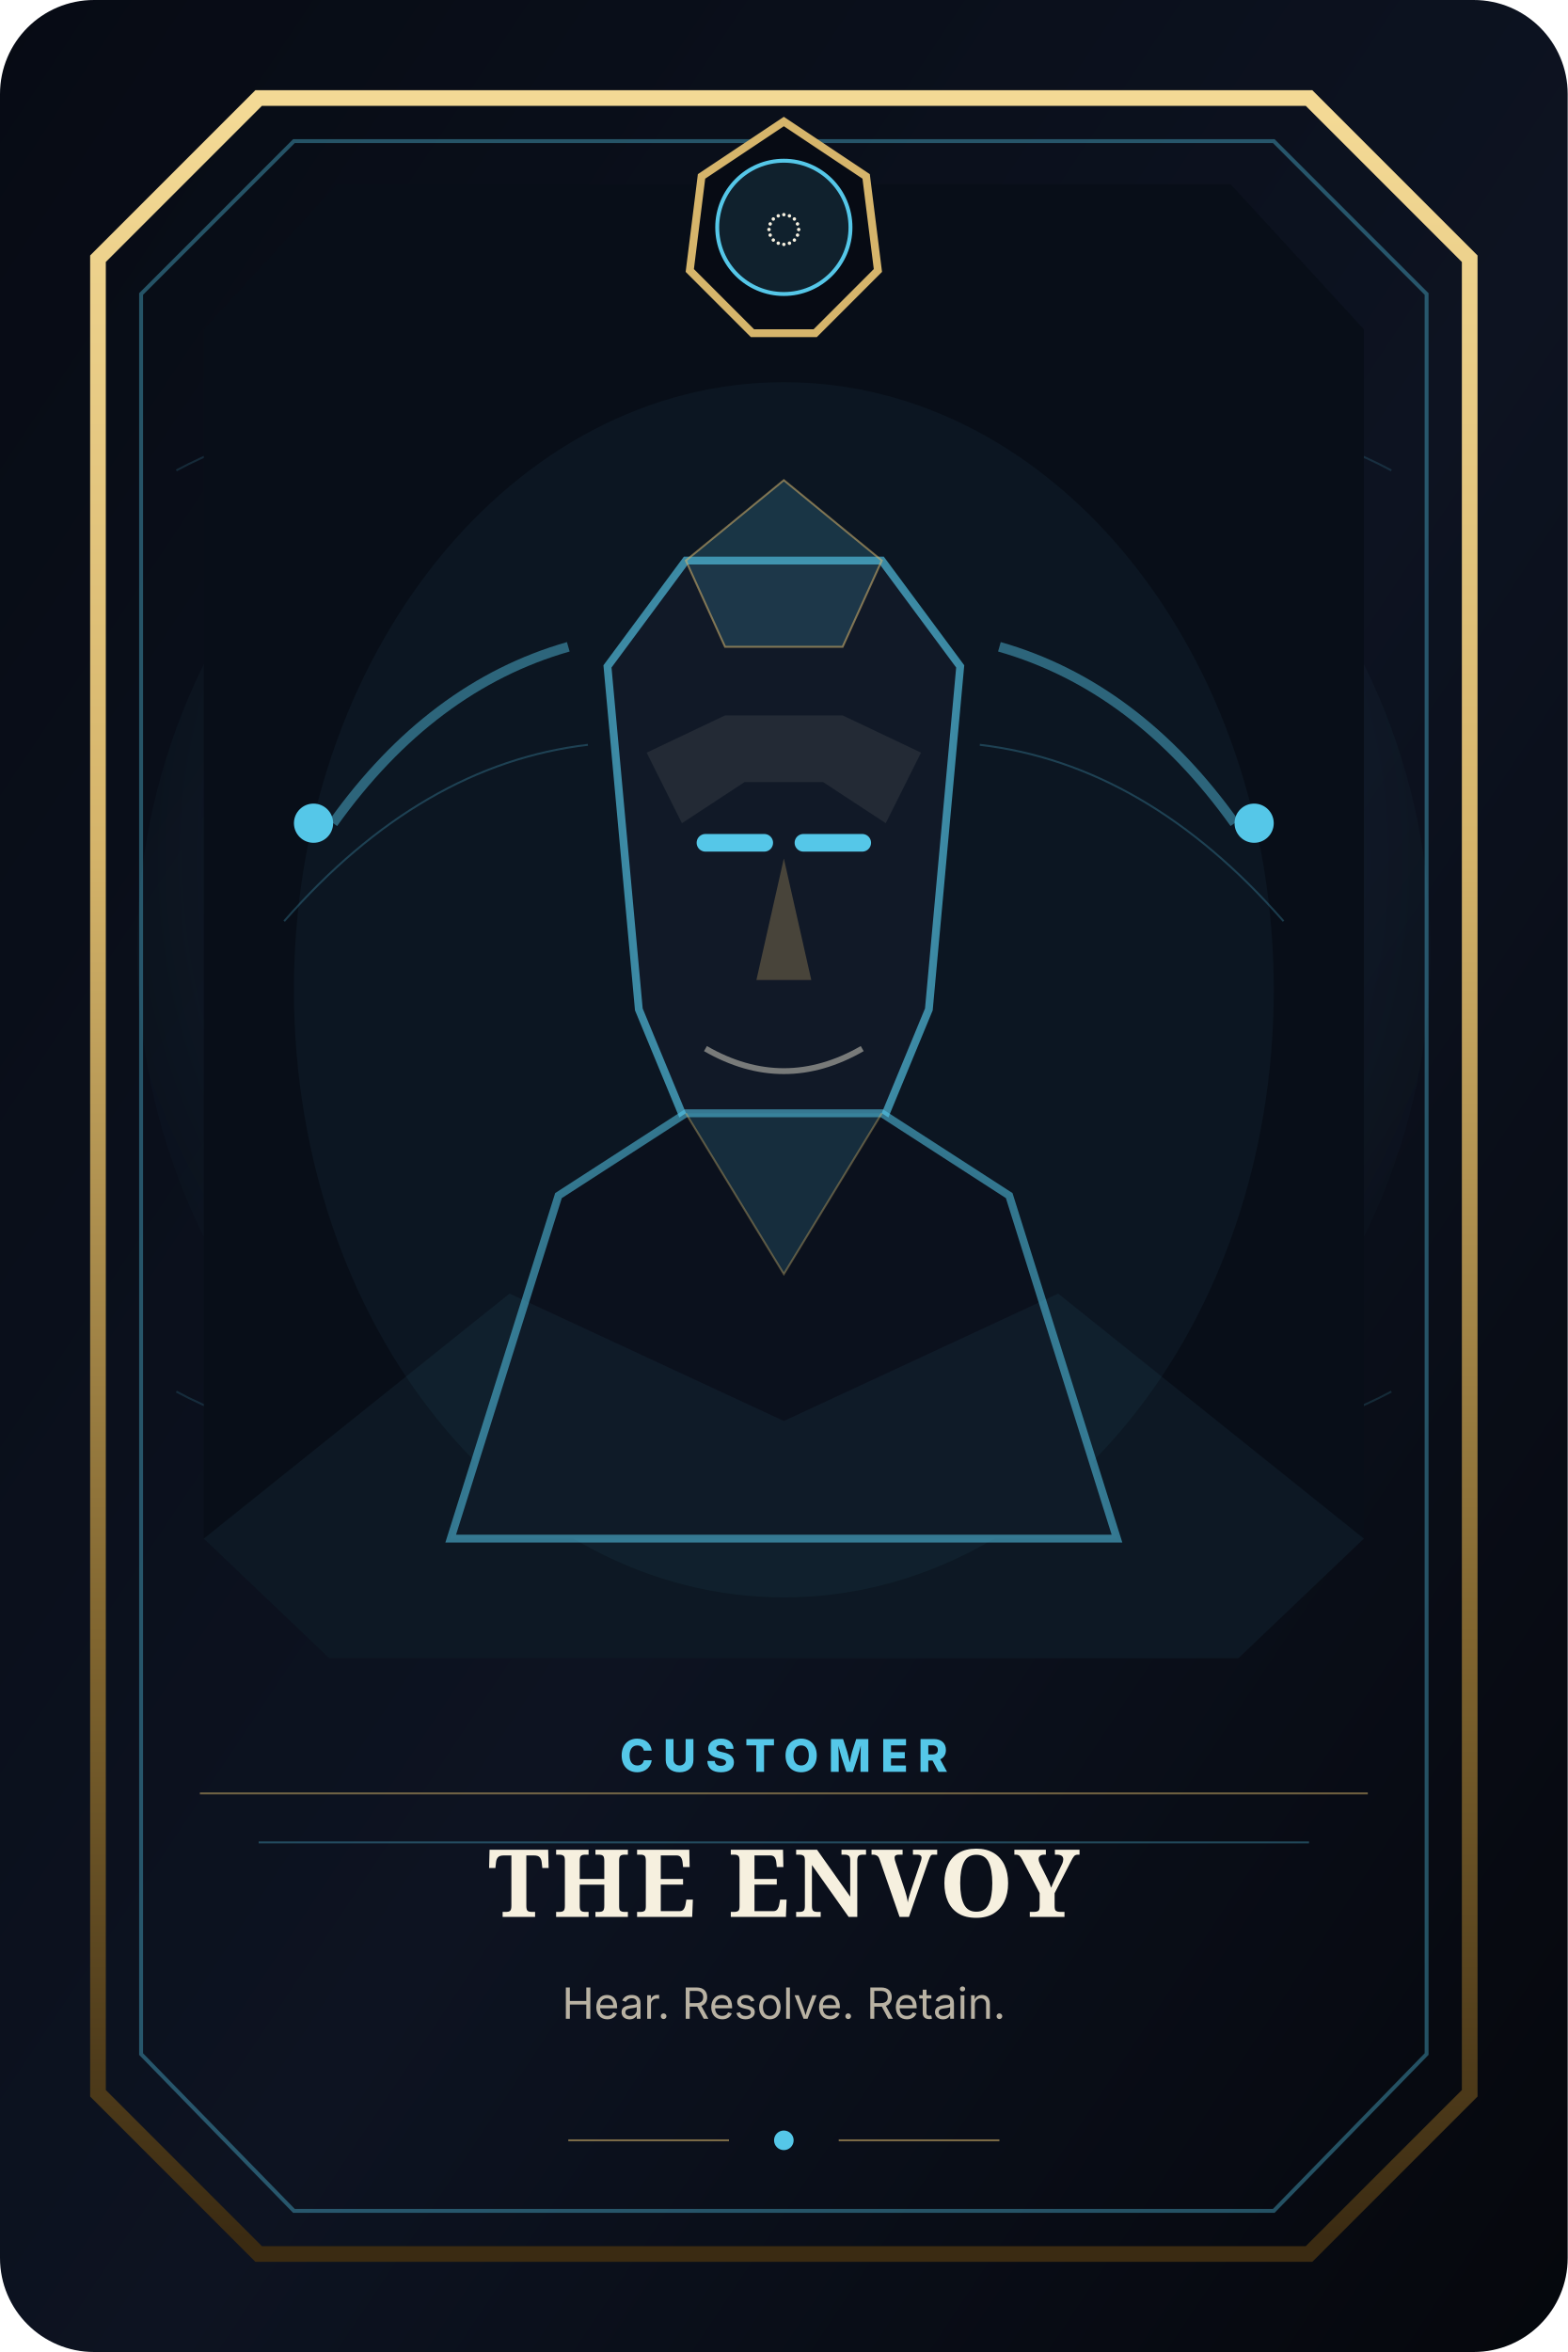
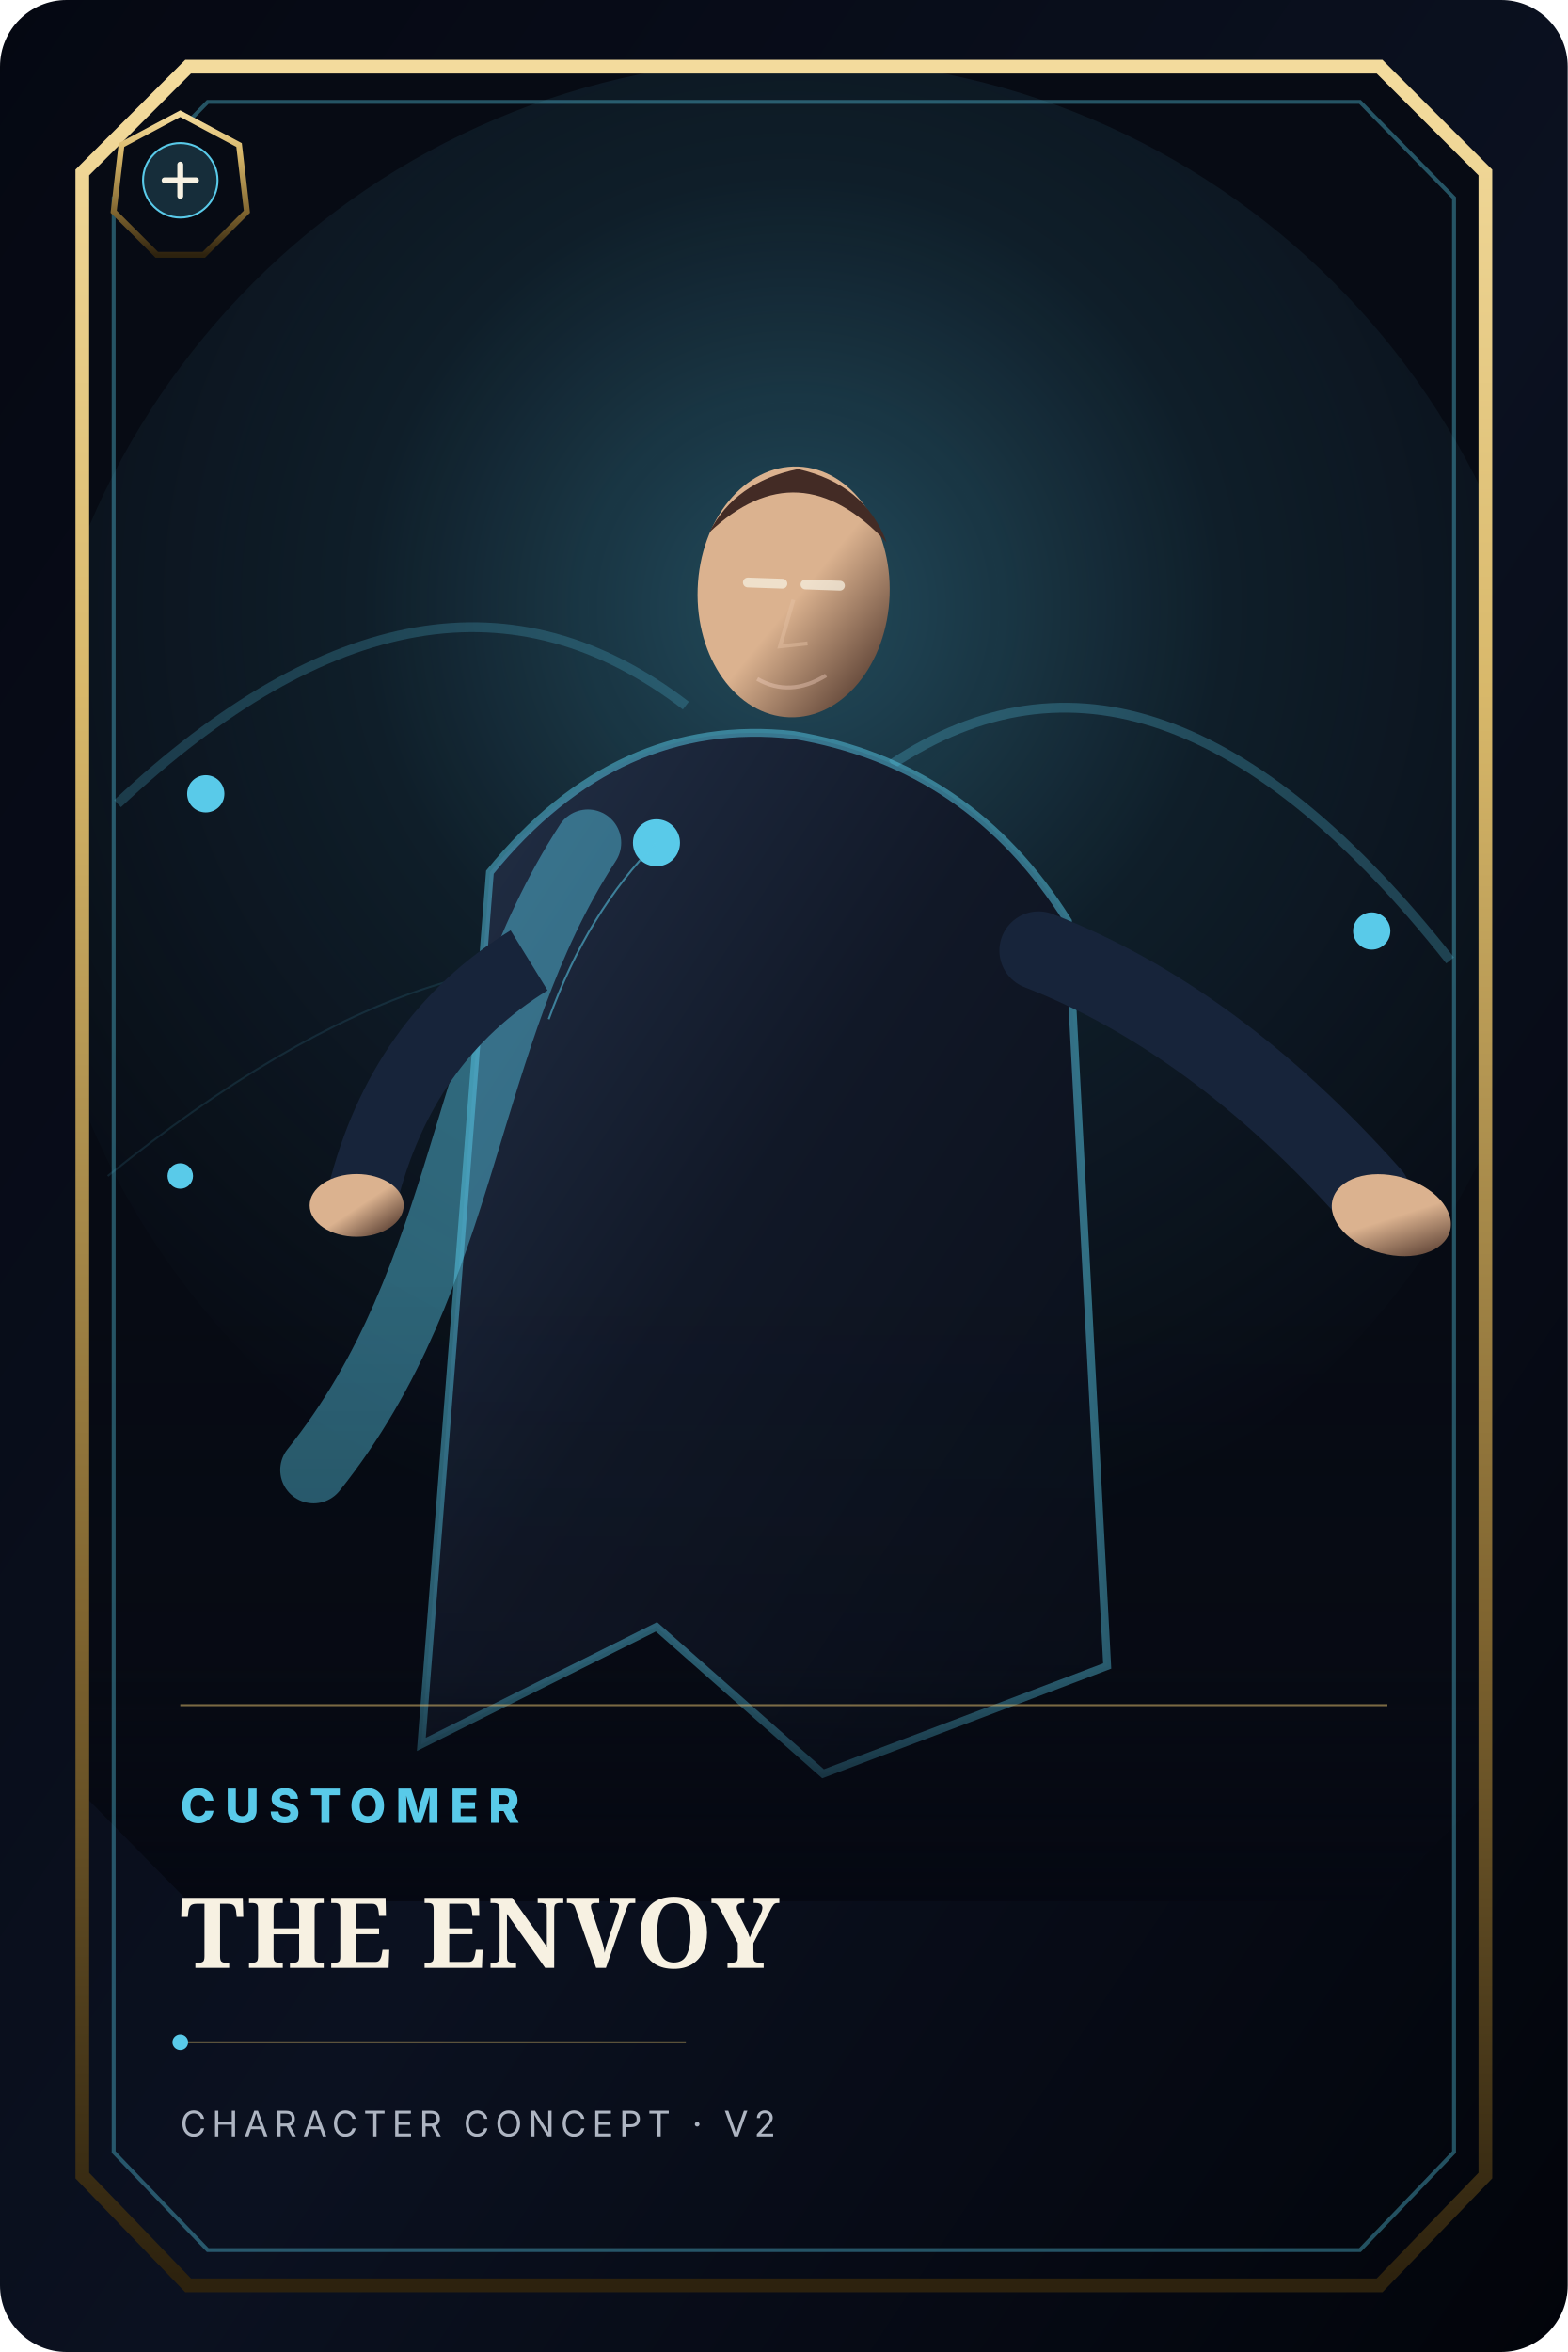
<svg xmlns="http://www.w3.org/2000/svg" viewBox="0 0 800 1200" role="img" aria-labelledby="card-customer-title card-customer-desc">
  <defs>
-     <linearGradient id="card-customer-bg" x1="0" y1="0" x2="1" y2="1">
-       <stop offset="0" stop-color="#070B14" />
-       <stop offset="0.55" stop-color="#0D1321" />
-       <stop offset="1" stop-color="#05070C" />
+     <linearGradient id="v2-customer-bg" x1="0" y1="0" x2="1" y2="1">
+       <stop offset="0" stop-color="#050812" />
+       <stop offset=".55" stop-color="#0B1120" />
+       <stop offset="1" stop-color="#02040A" />
    </linearGradient>
-     <radialGradient id="card-customer-glow" cx="50%" cy="43%" r="58%">
-       <stop offset="0" stop-color="#55C7E8" stop-opacity="0.32" />
-       <stop offset="0.48" stop-color="#55C7E8" stop-opacity="0.09" />
-       <stop offset="1" stop-color="#55C7E8" stop-opacity="0" />
+     <radialGradient id="v2-customer-halo" cx="50%" cy="36%" r="62%">
+       <stop offset="0" stop-color="#59CAE9" stop-opacity=".34" />
+       <stop offset=".45" stop-color="#59CAE9" stop-opacity=".10" />
+       <stop offset="1" stop-color="#59CAE9" stop-opacity="0" />
    </radialGradient>
-     <linearGradient id="card-customer-metal" x1="0" y1="0" x2="0" y2="1">
-       <stop offset="0" stop-color="#F3D995" />
-       <stop offset="0.34" stop-color="#D6B56B" />
-       <stop offset="0.72" stop-color="#80652F" />
-       <stop offset="1" stop-color="#3B2B12" />
+     <linearGradient id="v2-customer-cloth" x1="0" y1="0" x2="1" y2="1">
+       <stop offset="0" stop-color="#24324A" />
+       <stop offset=".46" stop-color="#111827" />
+       <stop offset="1" stop-color="#080D17" />
    </linearGradient>
-     <linearGradient id="card-customer-accent" x1="0" y1="0" x2="1" y2="1">
-       <stop offset="0" stop-color="#55C7E8" />
-       <stop offset="1" stop-color="#55C7E8" stop-opacity="0.18" />
+     <linearGradient id="v2-customer-metal" x1="0" y1="0" x2="0" y2="1">
+       <stop offset="0" stop-color="#F3DB9D" />
+       <stop offset=".28" stop-color="#D8B86A" />
+       <stop offset=".7" stop-color="#806530" />
+       <stop offset="1" stop-color="#2D220E" />
    </linearGradient>
-     <filter id="card-customer-soft" x="-30%" y="-30%" width="160%" height="160%">
+     <linearGradient id="v2-customer-skin" x1="0" y1="0" x2="1" y2="1">
+       <stop offset="0" stop-color="#DBB28F" />
+       <stop offset=".52" stop-color="#DBB28F" />
+       <stop offset="1" stop-color="#3B241D" />
+     </linearGradient>
+     <linearGradient id="v2-customer-fade" x1="0" y1="0" x2="0" y2="1">
+       <stop offset="0" stop-color="#050812" stop-opacity="0" />
+       <stop offset=".62" stop-color="#050812" stop-opacity=".16" />
+       <stop offset="1" stop-color="#050812" stop-opacity=".98" />
+     </linearGradient>
+     <filter id="v2-customer-blur" x="-40%" y="-40%" width="180%" height="180%">
      <feGaussianBlur stdDeviation="18" />
    </filter>
-     <clipPath id="card-customer-portrait">
-       <path d="M104 168 L172 94 H628 L696 168 V785 L632 846 H168 L104 785 Z" />
+     <filter id="v2-customer-soft" x="-20%" y="-20%" width="140%" height="140%">
+       <feGaussianBlur stdDeviation="5" />
+     </filter>
+     <clipPath id="v2-customer-art">
+       <path d="M42 88 L96 34 H704 L758 88 V915 L704 970 H96 L42 915 Z" />
    </clipPath>
  </defs>
-   <rect width="800" height="1200" rx="48" fill="url(#card-customer-bg)" />
-   <path d="M50 132 L132 50 H668 L750 132 V1068 L668 1150 H132 L50 1068 Z" fill="none" stroke="url(#card-customer-metal)" stroke-width="8" />
-   <path d="M72 150 L150 72 H650 L728 150 V1048 L650 1128 H150 L72 1048 Z" fill="none" stroke="#55C7E8" stroke-opacity="0.38" stroke-width="2" />
-   <circle cx="400" cy="485" r="330" fill="url(#card-customer-glow)" />
-   <path d="M102 915 H698" stroke="#D6B56B" stroke-opacity="0.5" />
-   <path d="M132 940 H668" stroke="#55C7E8" stroke-opacity="0.32" />
-   <g opacity="0.16" stroke="#55C7E8" fill="none">
-     <path d="M90 240 C220 170 580 170 710 240" />
-     <path d="M90 710 C220 780 580 780 710 710" />
-     <circle cx="400" cy="470" r="260" />
-     <circle cx="400" cy="470" r="212" stroke-dasharray="8 20" />
-   </g>
-   <g clip-path="url(#card-customer-portrait)">
-     <rect x="104" y="94" width="592" height="752" fill="#080E18" />
-     <ellipse cx="400" cy="505" rx="250" ry="310" fill="#55C7E8" fill-opacity="0.05" />
-     <g fill="none" stroke="#55C7E8">
-       <path d="M170 420 Q220 350 290 330 M630 420 Q580 350 510 330" stroke-opacity="0.45" stroke-width="5" />
-       <path d="M145 470 Q215 390 300 380 M655 470 Q585 390 500 380" stroke-opacity="0.25" />
-       <circle cx="160" cy="420" r="10" fill="#55C7E8" stroke="none" />
-       <circle cx="640" cy="420" r="10" fill="#55C7E8" stroke="none" />
-       <path d="M318 730 Q400 780 482 730" stroke-opacity="0.5" stroke-width="5" />
+   <rect width="800" height="1200" rx="34" fill="url(#v2-customer-bg)" />
+   <g clip-path="url(#v2-customer-art)">
+     <rect x="40" y="34" width="720" height="940" fill="#070B14" />
+     <circle cx="405" cy="420" r="390" fill="url(#v2-customer-halo)" />
+     <g fill="none" stroke="#59CAE9">
+       <path d="M60 410 Q220 260 350 360" stroke-opacity=".22" stroke-width="5" />
+       <path d="M740 490 Q590 300 455 390" stroke-opacity=".26" stroke-width="5" />
+       <path d="M55 600 Q235 455 350 505" stroke-opacity=".12" />
+       <circle cx="105" cy="405" r="9" fill="#59CAE9" />
+       <circle cx="700" cy="475" r="9" fill="#59CAE9" />
+       <circle cx="92" cy="600" r="6" fill="#59CAE9" />
    </g>
    <g>
-       <path d="M310 340 L350 286 H450 L490 340 L474 515 L438 602 H362 L326 515 Z" fill="#111927" stroke="#55C7E8" stroke-opacity="0.65" stroke-width="4" />
-       <path d="M350 286 L400 245 L450 286 L430 330 H370 Z" fill="#55C7E8" fill-opacity="0.18" stroke="#D6B56B" stroke-opacity="0.55" />
-       <path d="M330 384 L370 365 H430 L470 384 L452 420 L420 399 H380 L348 420 Z" fill="#F6F0DF" fill-opacity="0.08" />
-       <path d="M360 430 H390" stroke="#55C7E8" stroke-width="9" stroke-linecap="round" />
-       <path d="M410 430 H440" stroke="#55C7E8" stroke-width="9" stroke-linecap="round" />
-       <path d="M400 438 L386 500 H414 Z" fill="#D6B56B" fill-opacity="0.28" />
-       <path d="M360 535 Q400 558 440 535" fill="none" stroke="#F6F0DF" stroke-opacity="0.45" stroke-width="3" />
-       <path d="M285 610 L350 568 H450 L515 610 L570 785 H230 Z" fill="#0B111D" stroke="#55C7E8" stroke-opacity="0.55" stroke-width="4" />
-       <path d="M350 568 L400 650 L450 568" fill="#55C7E8" fill-opacity="0.16" stroke="#D6B56B" stroke-opacity="0.38" />
+       <path d="M250 445 Q315 365 405 375 Q495 390 545 470 L565 850 L420 905 L335 830 L215 890 Z" fill="url(#v2-customer-cloth)" stroke="#59CAE9" stroke-opacity=".5" stroke-width="4" />
+       <path d="M300 430 C235 530 240 650 160 750" fill="none" stroke="#59CAE9" stroke-opacity=".45" stroke-width="34" stroke-linecap="round" />
+       <path d="M530 485 Q620 520 700 610" fill="none" stroke="#17243A" stroke-width="40" stroke-linecap="round" />
+       <ellipse cx="710" cy="620" rx="31" ry="20" fill="url(#v2-customer-skin)" transform="rotate(15 710 620)" />
+       <path d="M270 490 Q205 530 185 610" fill="none" stroke="#17243A" stroke-width="36" />
+       <ellipse cx="182" cy="615" rx="24" ry="16" fill="url(#v2-customer-skin)" />
+       <g transform="translate(405 302) rotate(2)">
+         <ellipse rx="49" ry="64" fill="url(#v2-customer-skin)" />
+         <path d="M-44.1 -28.8 Q0 -73.6 46.55 -26.88 Q34.3 -56.32 0 -62.72 Q-31.85 -55.04 -44.1 -28.8Z" fill="#432B25" />
+         <path d="M-23.52 -4 H-5.88 M5.88 -4 H23.52" stroke="#F7F1E2" stroke-opacity=".72" stroke-width="5" stroke-linecap="round" />
+         <path d="M0 4 L-6 28 L8 26" fill="none" stroke="#E6C1A6" stroke-opacity=".45" stroke-width="2" />
+         <path d="M-17 45 Q0 54 18 42" fill="none" stroke="#F7D6C5" stroke-opacity=".38" stroke-width="2" />
+       </g>
+       <circle cx="335" cy="430" r="12" fill="#59CAE9" />
+       <path d="M335 430 Q300 465 280 520" fill="none" stroke="#59CAE9" stroke-opacity=".55" />
    </g>
-     <path d="M104 785 L260 660 L400 725 L540 660 L696 785 V846 H104 Z" fill="#55C7E8" fill-opacity="0.06" />
+     <rect x="42" y="650" width="716" height="320" fill="url(#v2-customer-fade)" />
  </g>
-   <g transform="translate(400 116)">
-     <path d="M0 -54 L42 -26 L48 22 L16 54 L-16 54 L-48 22 L-42 -26 Z" fill="#070B14" stroke="#D6B56B" stroke-width="4" />
-     <circle r="34" fill="#55C7E8" fill-opacity="0.12" stroke="#55C7E8" stroke-width="2" />
-     <text x="0" y="11" text-anchor="middle" font-family="Inter,ui-sans-serif,system-ui,sans-serif" font-size="34" font-weight="800" fill="#F6F0DF">◌</text>
+   <path d="M42 88 L96 34 H704 L758 88 V1110 L704 1166 H96 L42 1110 Z" fill="none" stroke="url(#v2-customer-metal)" stroke-width="7" />
+   <path d="M58 101 L106 52 H694 L742 101 V1098 L694 1148 H106 L58 1098 Z" fill="none" stroke="#59CAE9" stroke-opacity=".38" stroke-width="2" />
+   <g transform="translate(92 92)">
+     <path d="M0 -34 L30 -18 L34 16 L12 38 L-12 38 L-34 16 L-30 -18 Z" fill="#070B14" stroke="url(#v2-customer-metal)" stroke-width="3" />
+     <circle r="19" fill="#59CAE9" fill-opacity=".18" stroke="#59CAE9" />
+     <path d="M-8 0 H8 M0 -8 V8" stroke="#F7F1E2" stroke-width="3" stroke-linecap="round" />
  </g>
-   <text x="400" y="904" text-anchor="middle" font-family="Inter,ui-sans-serif,system-ui,sans-serif" font-size="23" font-weight="800" letter-spacing="5" fill="#55C7E8">CUSTOMER</text>
-   <text x="400" y="978" text-anchor="middle" font-family="Georgia,ui-serif,serif" font-size="48" font-weight="700" letter-spacing="2" fill="#F6F0DF">THE ENVOY</text>
-   <text x="400" y="1030" text-anchor="middle" font-family="Inter,ui-sans-serif,system-ui,sans-serif" font-size="22" fill="#B9B2A3">Hear. Resolve. Retain.</text>
-   <g transform="translate(400 1092)" stroke="#D6B56B" stroke-opacity="0.55">
-     <path d="M-110 0 H-28" />
-     <circle r="5" fill="#55C7E8" stroke="none" />
-     <path d="M28 0 H110" />
-   </g>
+   <path d="M92 870 H708" stroke="#D8B86A" stroke-opacity=".55" />
+   <text x="92" y="930" font-family="Inter,ui-sans-serif,system-ui,sans-serif" font-size="24" font-weight="800" letter-spacing="5" fill="#59CAE9">CUSTOMER</text>
+   <text x="92" y="1004" font-family="Georgia,ui-serif,serif" font-size="50" font-weight="700" letter-spacing="1" fill="#F7F1E2">THE ENVOY</text>
+   <path d="M92 1042 H350" stroke="#D8B86A" stroke-opacity=".45" />
+   <circle cx="92" cy="1042" r="4" fill="#59CAE9" />
+   <text x="92" y="1090" font-family="Inter,ui-sans-serif,system-ui,sans-serif" font-size="18" letter-spacing="3" fill="#AEB5C2">CHARACTER CONCEPT · V2</text>
</svg>
